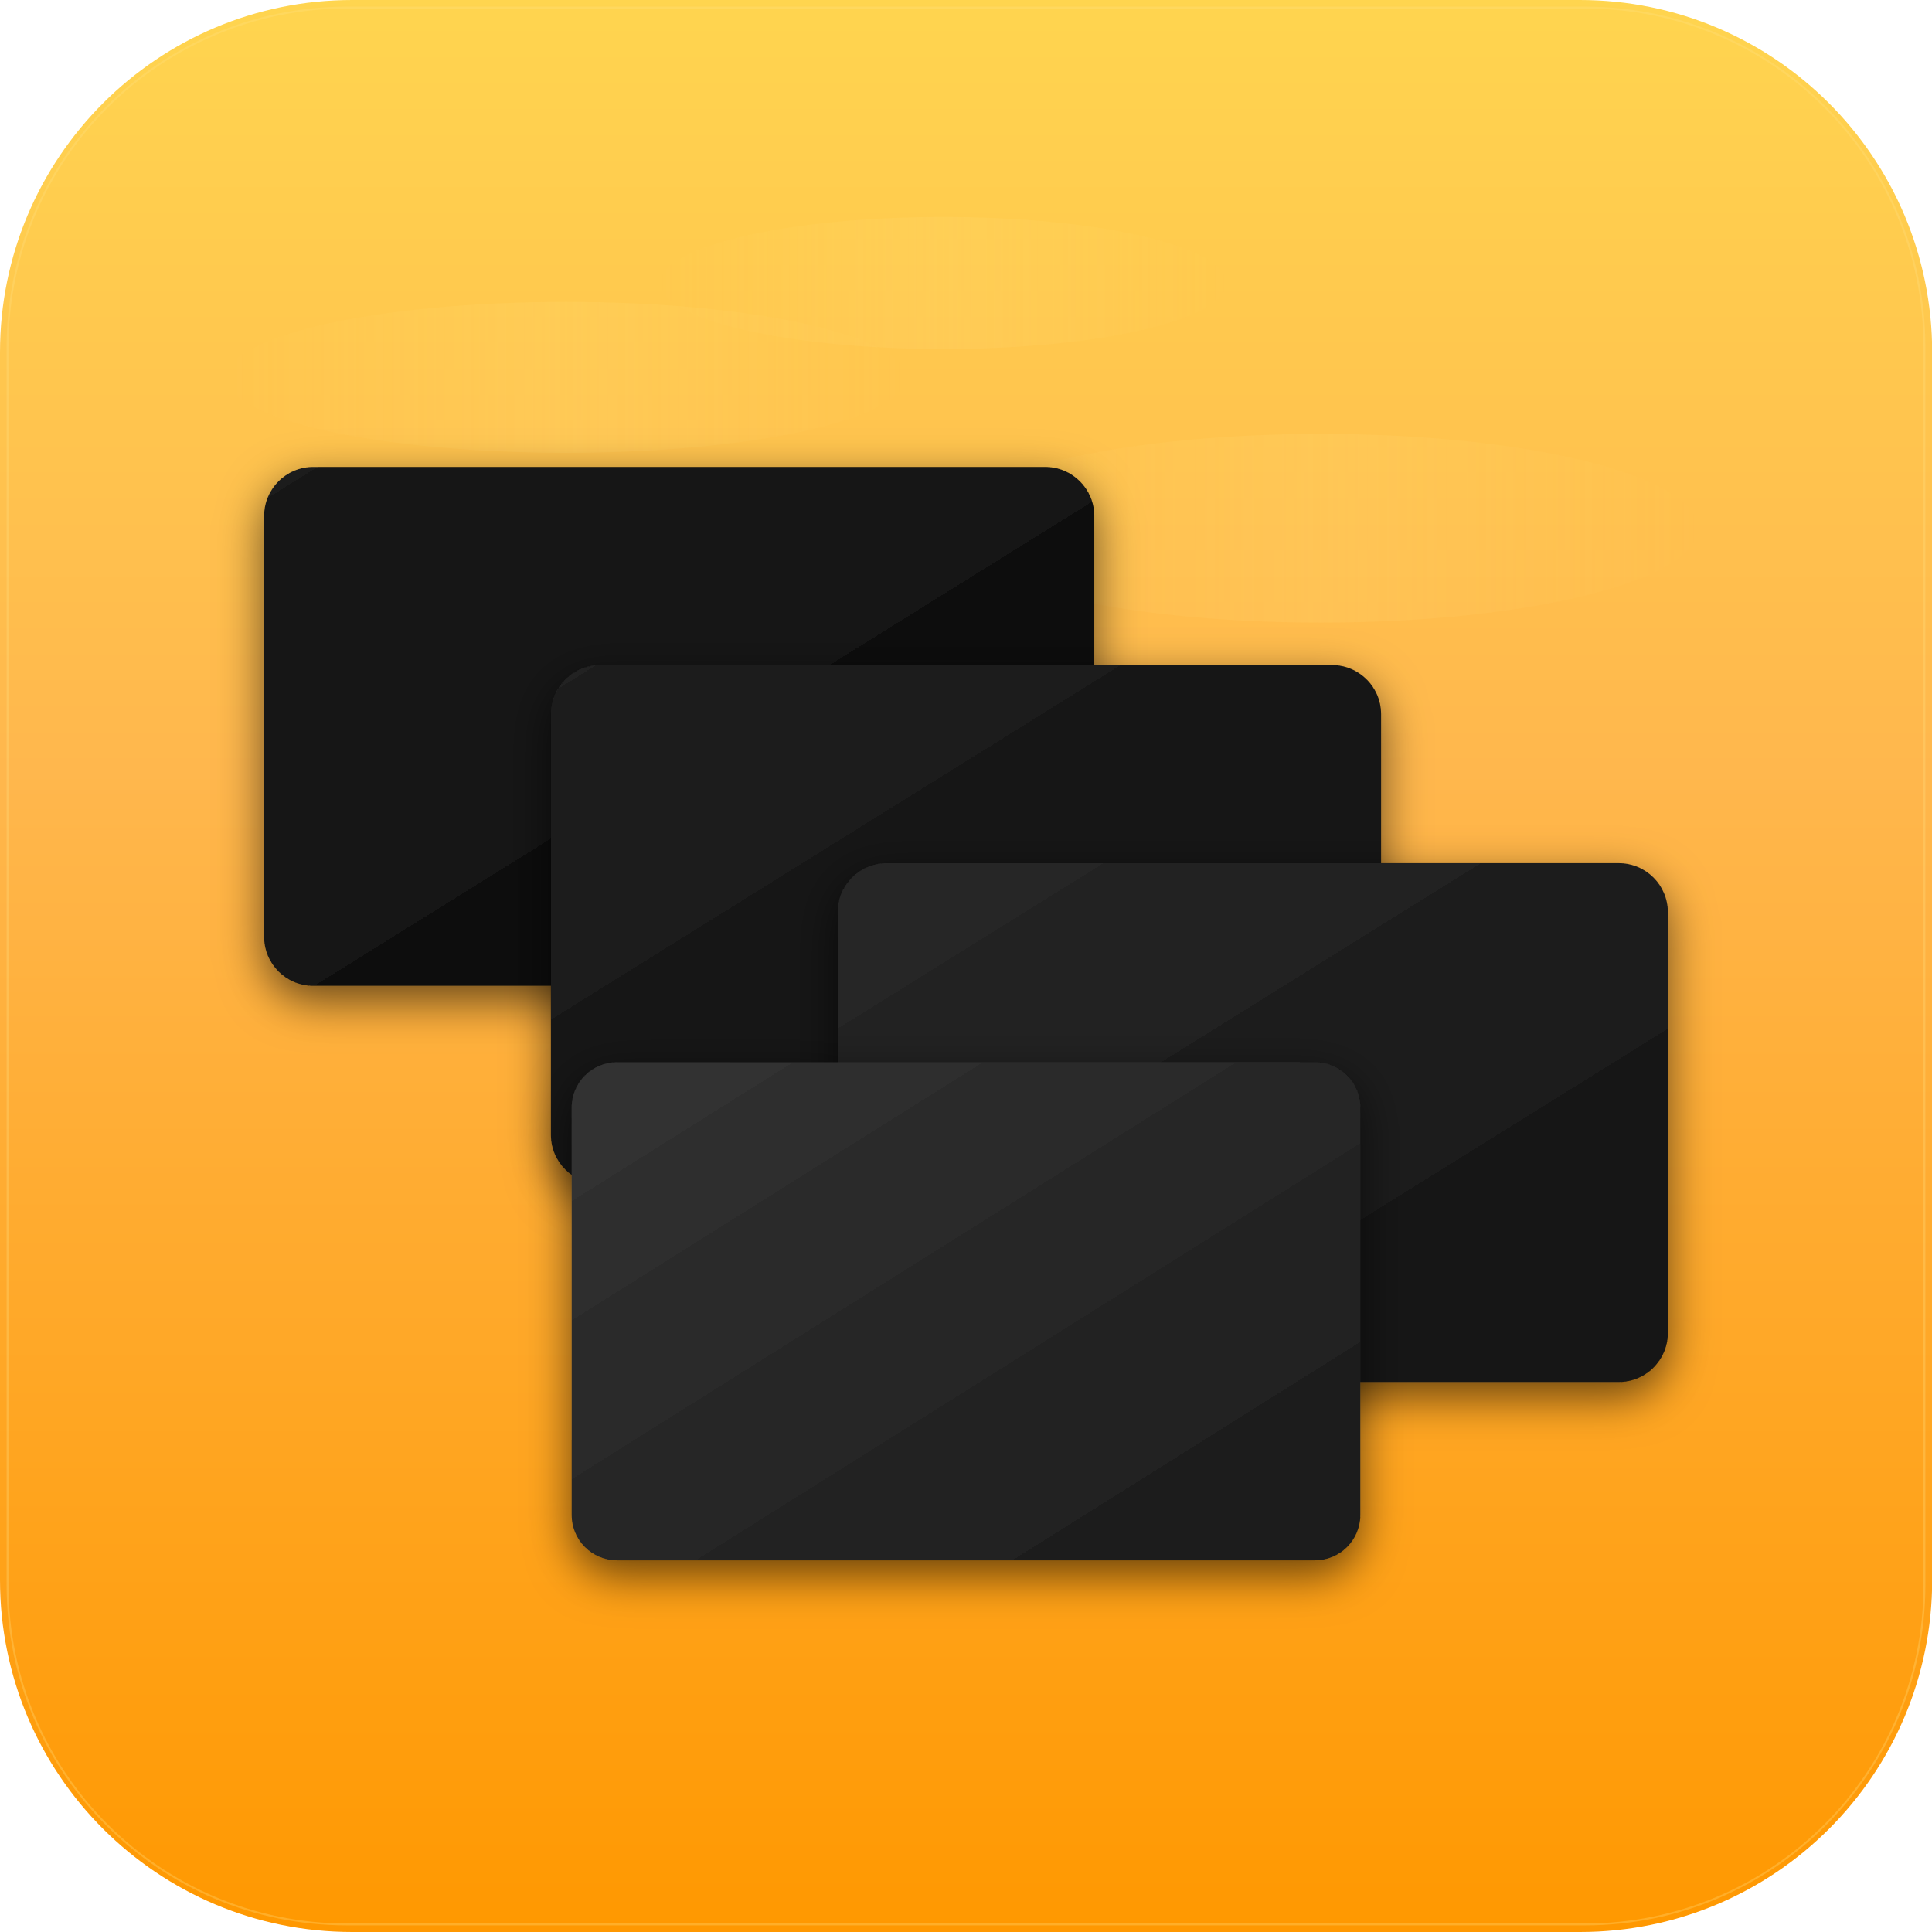
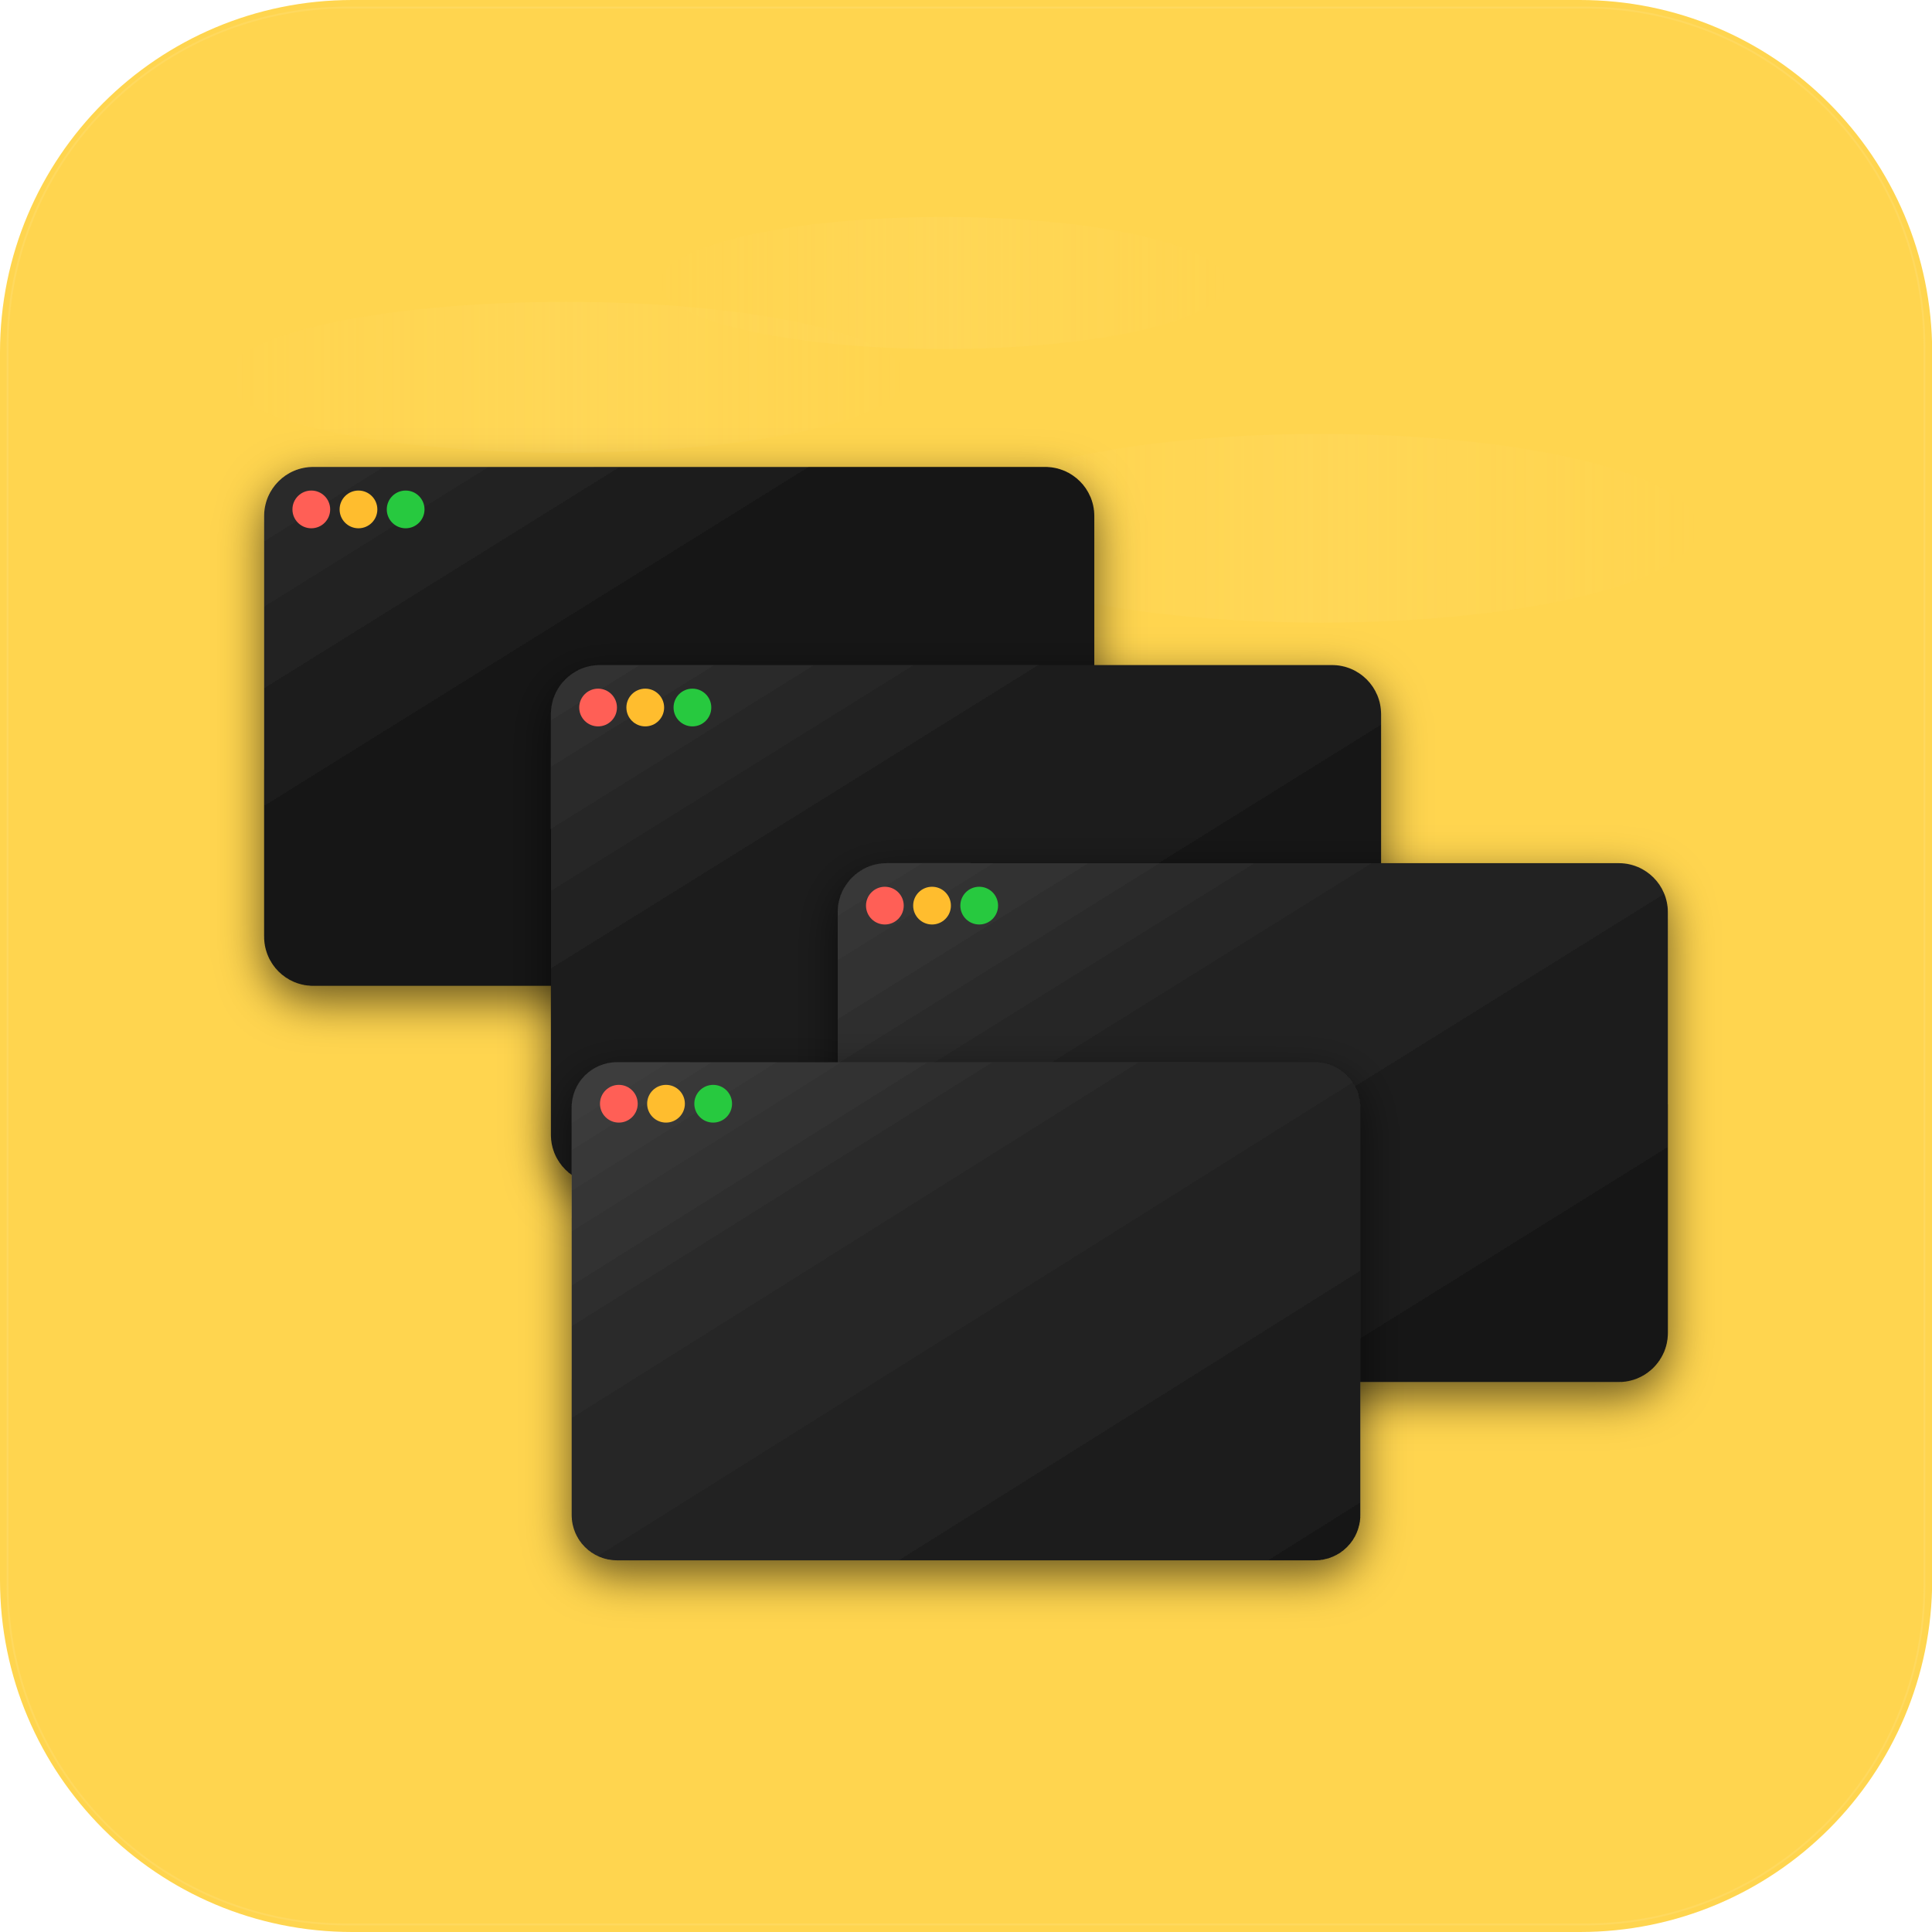
<svg xmlns="http://www.w3.org/2000/svg" viewBox="0 0 1024 1024" width="1024" height="1024">
  <defs>
    <linearGradient id="skyGradient" x1="0%" y1="0%" x2="0%" y2="100%">
      <stop offset="0%" stop-color="#FFD54F" />
-       <stop offset="40%" stop-color="#FFB74D" />
-       <stop offset="100%" stop-color="#FF9800" />
+       <stop offset="100%" stop-color="#FFD54F" />
    </linearGradient>
    <linearGradient id="windowGradient1" x1="0%" y1="0%" x2="100%" y2="100%">
-       <stop offset="0%" stop-color="#1A1A1A" />
-       <stop offset="100%" stop-color="#0A0A0A" />
+       <stop offset="0%" stop-color="#2D2D2D" />
+       <stop offset="30%" stop-color="#1A1A1A" />
+       <stop offset="100%" stop-color="#0D0D0D" />
    </linearGradient>
    <linearGradient id="windowGradient2" x1="0%" y1="0%" x2="100%" y2="100%">
-       <stop offset="0%" stop-color="#202020" />
-       <stop offset="100%" stop-color="#0D0D0D" />
+       <stop offset="0%" stop-color="#333333" />
+       <stop offset="30%" stop-color="#1F1F1F" />
+       <stop offset="100%" stop-color="#101010" />
    </linearGradient>
    <linearGradient id="windowGradient3" x1="0%" y1="0%" x2="100%" y2="100%">
-       <stop offset="0%" stop-color="#282828" />
-       <stop offset="100%" stop-color="#121212" />
+       <stop offset="0%" stop-color="#3A3A3A" />
+       <stop offset="30%" stop-color="#252525" />
+       <stop offset="100%" stop-color="#141414" />
    </linearGradient>
    <linearGradient id="windowGradient4" x1="0%" y1="0%" x2="100%" y2="100%">
-       <stop offset="0%" stop-color="#333333" />
-       <stop offset="100%" stop-color="#1A1A1A" />
+       <stop offset="0%" stop-color="#404040" />
+       <stop offset="30%" stop-color="#2A2A2A" />
+       <stop offset="100%" stop-color="#181818" />
    </linearGradient>
    <linearGradient id="cloudGradient" x1="0%" y1="0%" x2="100%" y2="0%">
      <stop offset="0%" stop-color="#FFE082" stop-opacity="0" />
      <stop offset="50%" stop-color="#FFE082" stop-opacity="0.15" />
      <stop offset="100%" stop-color="#FFE082" stop-opacity="0" />
    </linearGradient>
    <clipPath id="squircle">
      <path d="M186.7,0C83.5,0,0,83.5,0,186.7v650.7C0,940.5,83.5,1024,186.7,1024h650.7         c103.2,0,186.7-83.5,186.7-186.7V186.7C1024,83.5,940.5,0,837.3,0H186.7z" />
    </clipPath>
    <filter id="panelShadow" x="-50%" y="-50%" width="200%" height="200%">
      <feDropShadow dx="0" dy="8" stdDeviation="12" flood-color="#000000" flood-opacity="0.6" />
    </filter>
  </defs>
  <g clip-path="url(#squircle)">
    <rect width="1024" height="1024" fill="url(#skyGradient)" />
    <g fill="url(#cloudGradient)">
      <ellipse cx="300" cy="200" rx="180" ry="40" />
      <ellipse cx="700" cy="280" rx="200" ry="50" />
      <ellipse cx="500" cy="150" rx="150" ry="35" />
    </g>
    <g filter="url(#panelShadow)">
      <rect x="140" y="247.5" width="440" height="275" rx="26" ry="26" fill="url(#windowGradient1)" />
    </g>
+     <g>
+       <circle cx="165" cy="270" r="10" fill="#FF5F56" />
+       <circle cx="190" cy="270" r="10" fill="#FFBD2E" />
+       <circle cx="215" cy="270" r="10" fill="#27C93F" />
+     </g>
    <g filter="url(#panelShadow)">
      <rect x="292" y="352.5" width="440" height="275" rx="26" ry="26" fill="url(#windowGradient2)" />
+     </g>
+     <g>
+       <circle cx="317" cy="375" r="10" fill="#FF5F56" />
+       <circle cx="342" cy="375" r="10" fill="#FFBD2E" />
+       <circle cx="367" cy="375" r="10" fill="#27C93F" />
    </g>
    <g filter="url(#panelShadow)">
      <rect x="444" y="457.5" width="440" height="275" rx="26" ry="26" fill="url(#windowGradient3)" />
    </g>
+     <g>
+       <circle cx="469" cy="480" r="10" fill="#FF5F56" />
+       <circle cx="494" cy="480" r="10" fill="#FFBD2E" />
+       <circle cx="519" cy="480" r="10" fill="#27C93F" />
+     </g>
    <g filter="url(#panelShadow)">
      <rect x="303" y="563" width="418" height="264" rx="24" ry="24" fill="url(#windowGradient4)" />
+     </g>
+     <g>
+       <circle cx="328" cy="585" r="10" fill="#FF5F56" />
+       <circle cx="353" cy="585" r="10" fill="#FFBD2E" />
+       <circle cx="378" cy="585" r="10" fill="#27C93F" />
    </g>
  </g>
  <rect x="4" y="4" width="1016" height="1016" rx="180" ry="180" fill="none" stroke="#FFE082" stroke-width="1" opacity="0.3" />
</svg>
